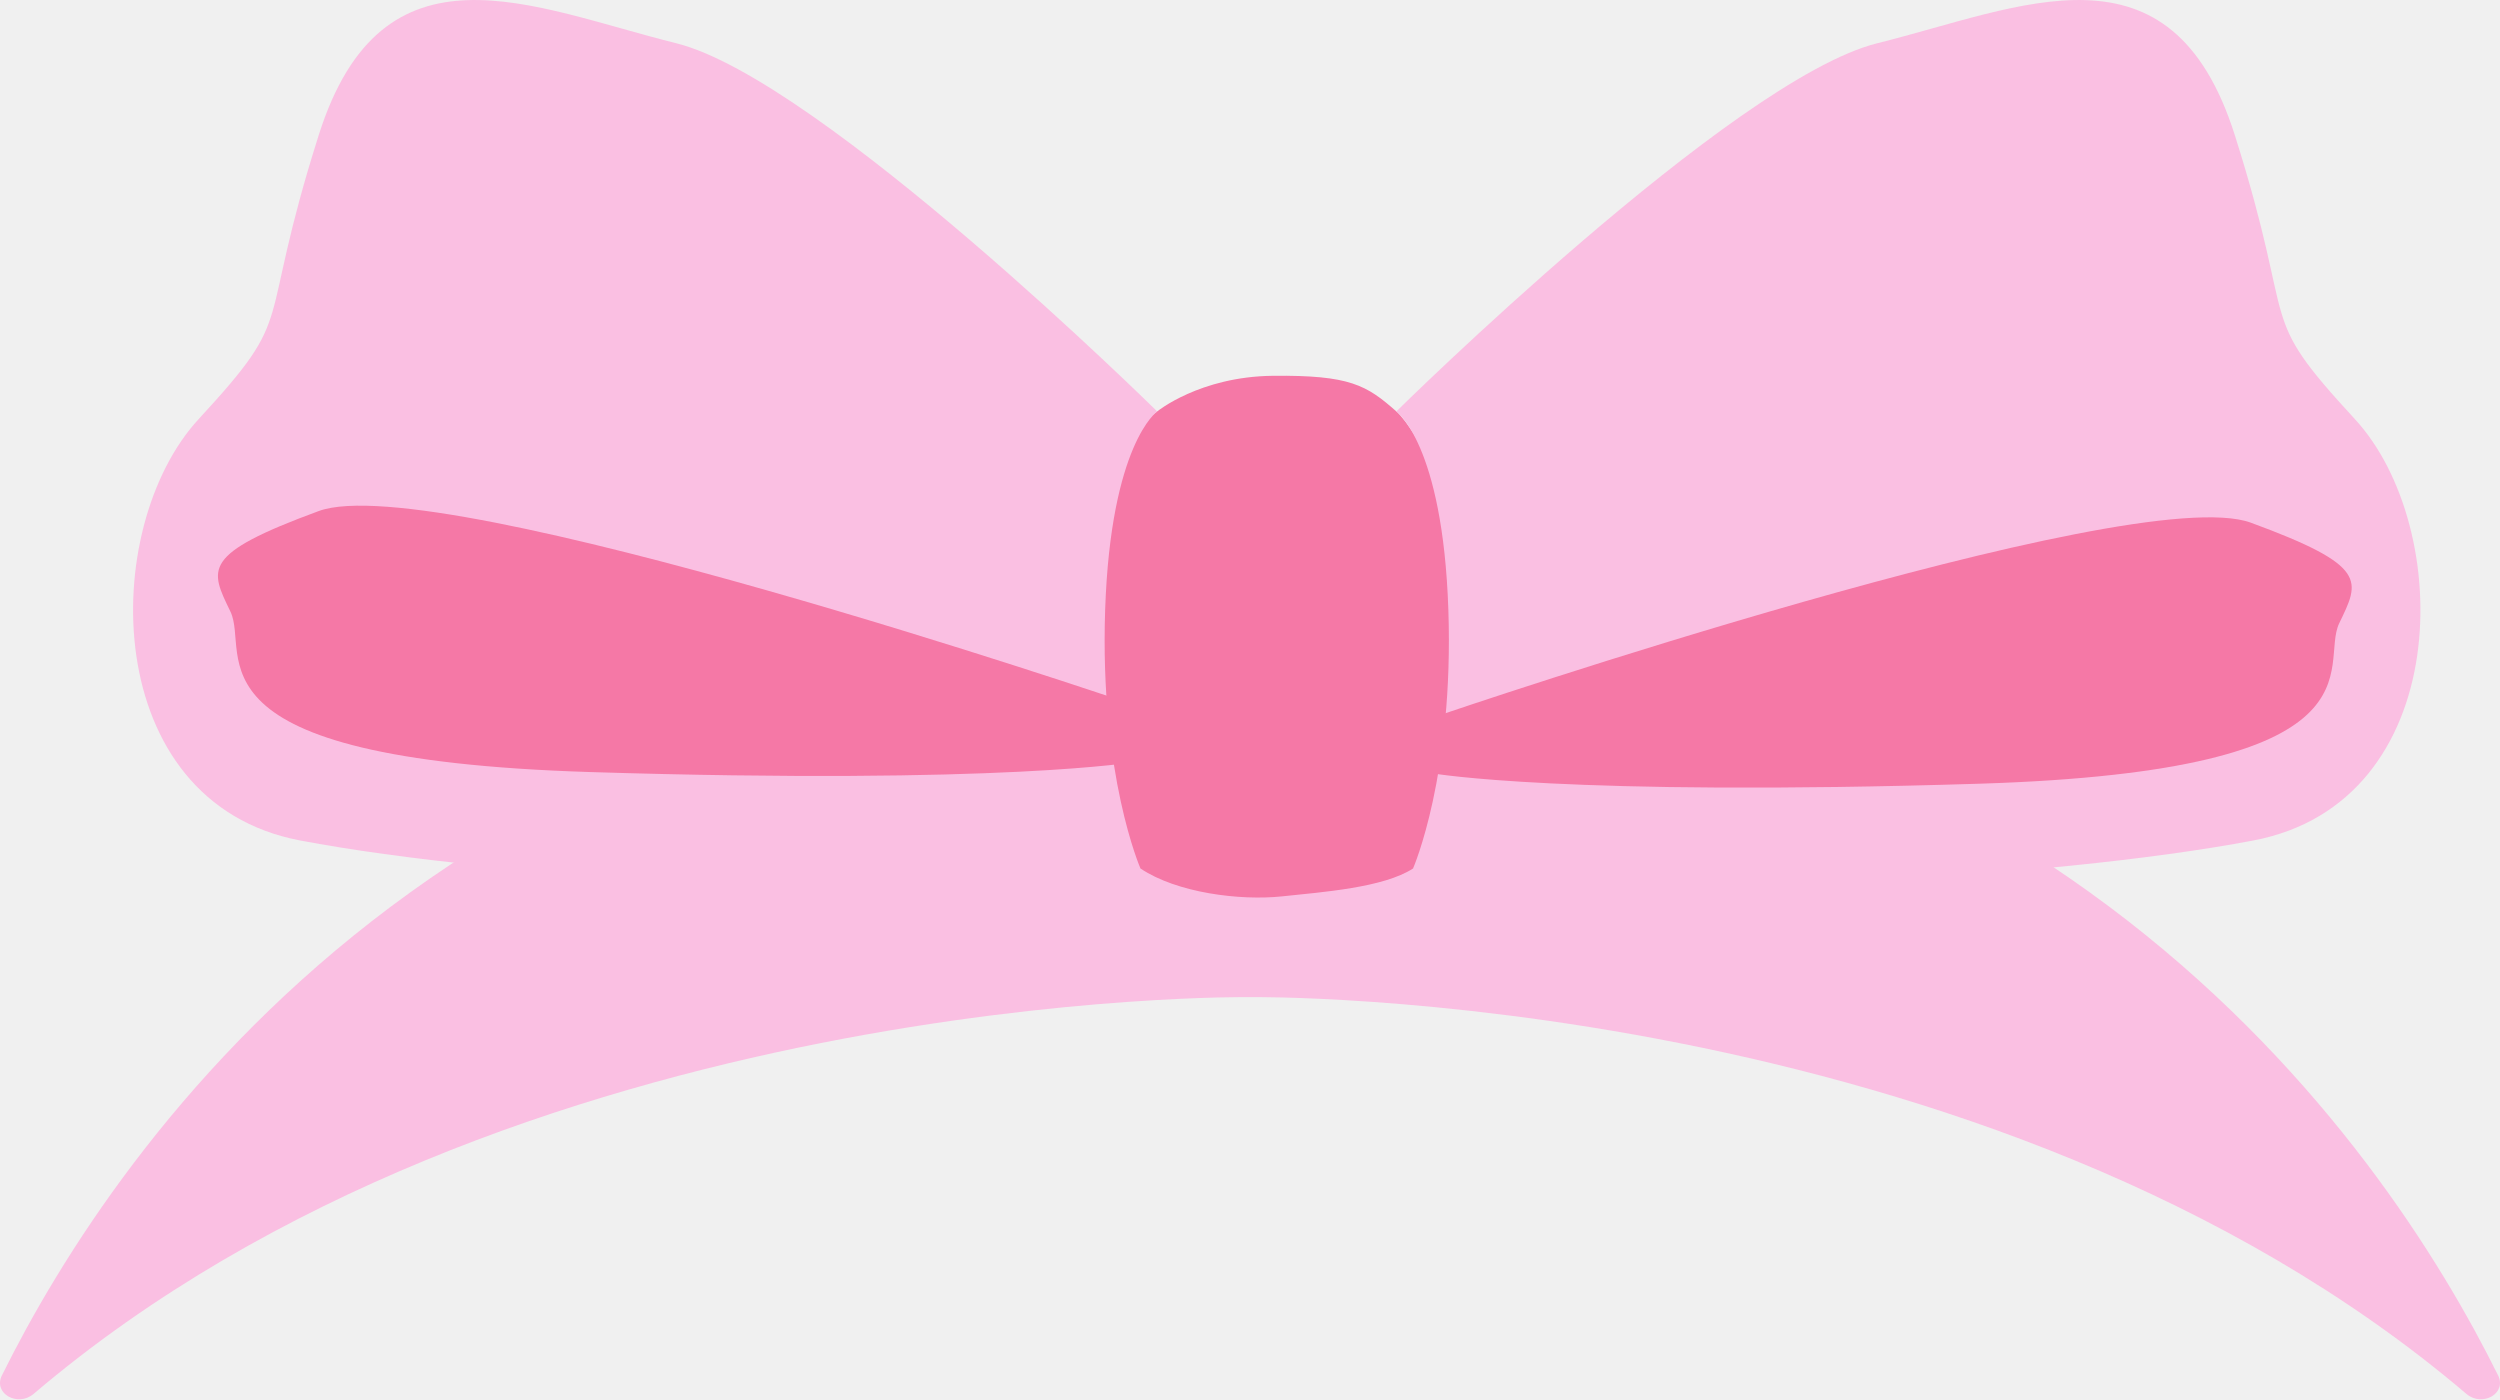
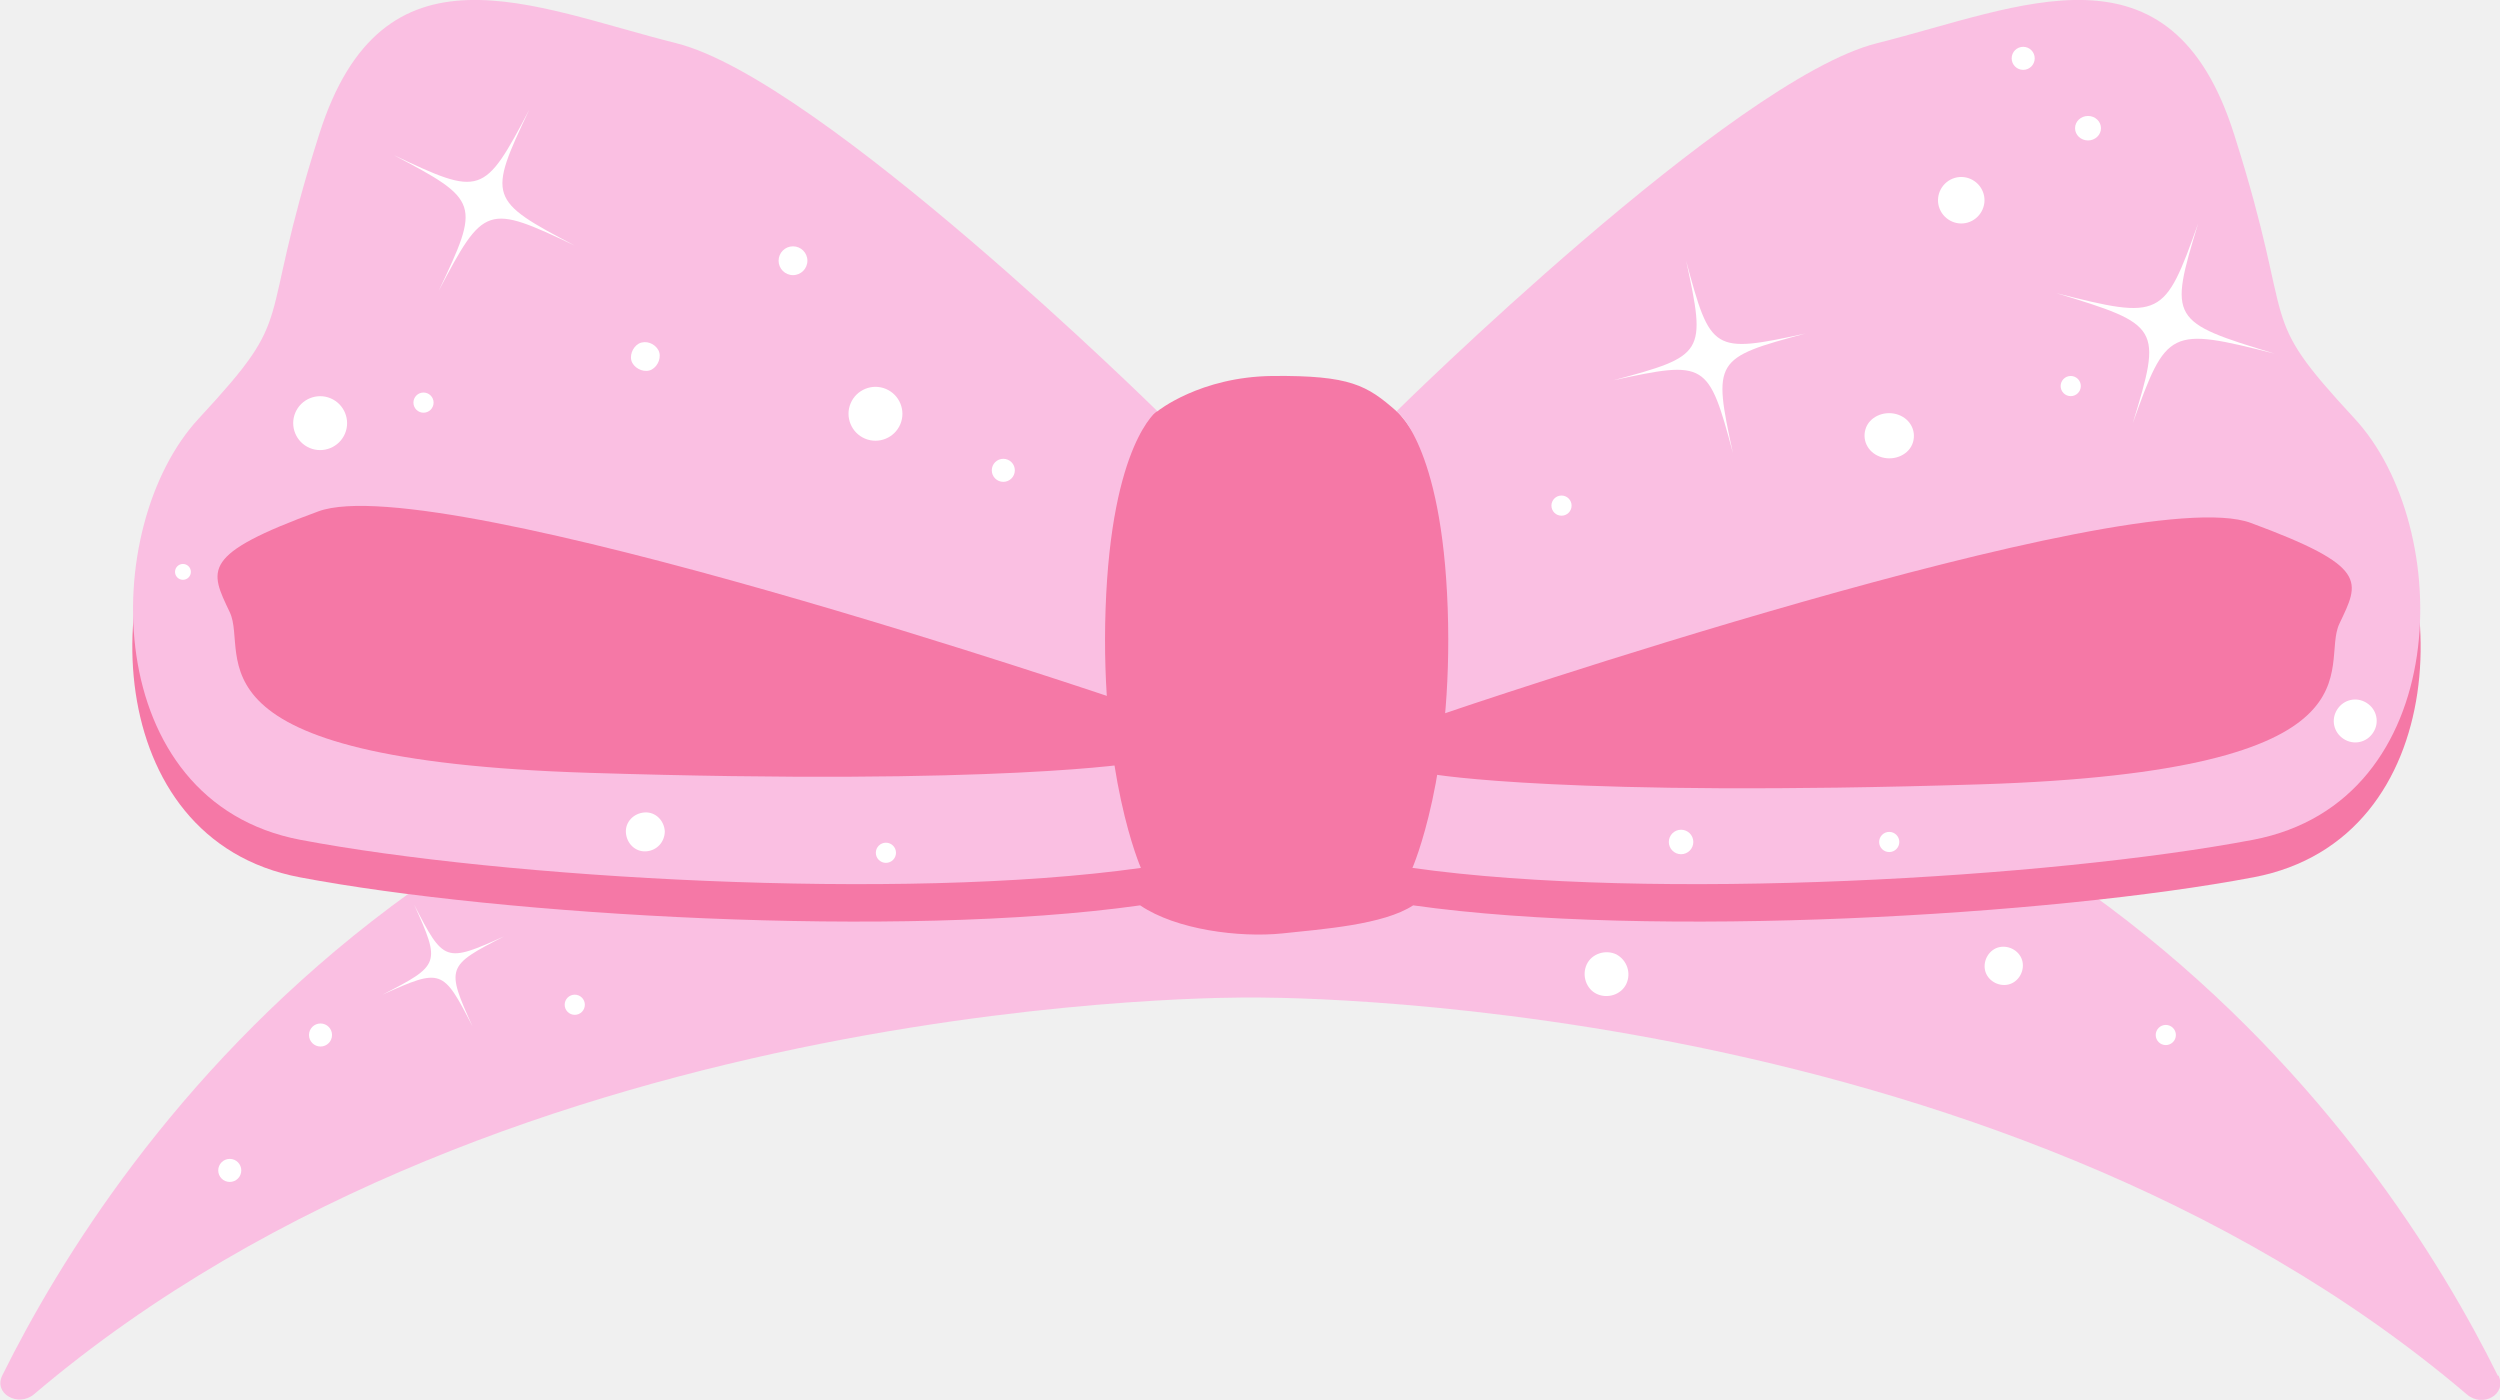
- <svg xmlns="http://www.w3.org/2000/svg" viewBox="0 0 347.08 194.267" height="194.267" width="347.08" xml:space="preserve" id="svg2" version="1.1">
-   <defs id="defs6" />
-   <g transform="matrix(1.333333,0,0,-1.333333,0,194.2667)" id="g10">
-     <g transform="scale(0.1)" id="g12">
-       <path id="path14" style="fill:#fabfe2;fill-opacity:1;fill-rule:nonzero;stroke:none" d="M 2601.14,24.84 C 2481.07,267.059 2126.41,789.746 1301.56,789.746 476.703,789.746 122.039,267.059 1.969,24.84 -7.336,6.07 18.461,-8.449 35.027,5.648 532.473,428.949 1301.56,418.762 1301.56,418.762 c 0,0 769.08,10.187 1266.52,-413.114 16.57,-14.098 42.37,0.422 33.06,19.191" />
-       <path id="path16" style="fill:#f578a6;fill-opacity:1;fill-rule:nonzero;stroke:none" d="m 1204.9,1028.6 c 0,0 44.38,36.25 120.24,37.1 80.78,0.89 97.98,-9.89 128.79,-37.1 43.37,-38.315 190.39,-363.424 17.38,-475.909 -30.71,-19.961 -94.03,-24.523 -136.28,-29.019 -43.81,-4.66 -109.66,3.598 -147.51,29.019 -332.266,223.176 17.38,475.909 17.38,475.909" />
-       <path id="path18" style="fill:#fabfe2;fill-opacity:1;fill-rule:nonzero;stroke:none" d="m 1453.93,1028.6 c 0,0 350.58,346.02 500.77,383.37 150.2,37.35 305.67,114.15 372.21,-95.49 66.53,-209.63 20.24,-182.28 124.96,-295.73 104.71,-113.453 103.59,-399.215 -105.62,-438.902 -209.22,-39.688 -625.39,-64.211 -874.94,-29.157 0,0 42.65,97.079 36.77,269.664 -5.88,172.583 -54.15,206.245 -54.15,206.245" />
-       <path id="path20" style="fill:#fabfe2;fill-opacity:1;fill-rule:nonzero;stroke:none" d="m 1204.9,1028.6 c 0,0 -350.587,346.02 -500.779,383.37 -150.195,37.35 -305.668,114.15 -372.203,-95.49 C 265.387,1106.85 311.676,1134.2 206.961,1020.75 102.238,907.297 103.359,621.535 312.578,581.848 521.797,542.16 937.965,517.637 1187.52,552.691 c 0,0 -42.66,97.079 -36.78,269.664 5.88,172.583 54.16,206.245 54.16,206.245" />
-       <path id="path22" style="fill:#f578a6;fill-opacity:1;fill-rule:nonzero;stroke:none" d="m 1503.33,713.785 c 0,0 717.21,244.207 840.41,198.957 123.2,-45.25 113.25,-60.441 91.93,-104.754 -21.32,-44.316 57.04,-153.539 -374.5,-167.015 -431.54,-13.481 -569.07,10.73 -569.07,10.73 l 11.23,62.082" />
-       <path id="path24" style="fill:#f578a6;fill-opacity:1;fill-rule:nonzero;stroke:none" d="m 1172.29,725.922 c 0,0 -717.208,244.207 -840.403,198.957 -123.196,-45.25 -113.254,-60.441 -91.934,-104.758 21.32,-44.312 -57.039,-153.539 374.5,-167.016 431.537,-13.476 569.067,10.735 569.067,10.735 l -11.23,62.082" />
+ <svg xmlns="http://www.w3.org/2000/svg" id="svg2" version="1.1" viewBox="0 0 347.1 194.3">
+   <defs>
+     <style>
+       .st0 {
+         fill: #fff;
+       }
+ 
+       .st1 {
+         fill: #fabfe2;
+       }
+ 
+       .st2 {
+         fill: #f578a6;
+       }
+     </style>
+   </defs>
+   <g id="g10">
+     <g id="g12">
+       <path id="path14" class="st1" d="M346.8,191c-16-32.3-63.3-102-173.3-102S16.3,158.7.3,191c-1.2,2.5,2.2,4.4,4.4,2.6,66.3-56.4,168.9-55.1,168.9-55.1,0,0,102.5-1.4,168.9,55.1,2.2,1.9,5.6,0,4.4-2.6" />
+       <path class="st2" d="M326.9,63.3c-14-15.1-7.8-11.5-16.7-39.4-8.9-28-29.6-17.7-49.6-12.7-20,5-66.8,51.1-66.8,51.1,0,0,.8.5,1.8,2.2-.7-1-1.3-1.8-1.8-2.2-4.1-3.6-6.4-5.1-17.2-4.9-10.1.1-16,4.9-16,4.9,0,0-46.7-46.1-66.8-51.1-20-5-40.8-15.2-49.6,12.7-8.9,28-2.7,24.3-16.7,39.4-14,15.1-13.8,53.2,14.1,58.5,27.9,5.3,83.4,8.6,116.7,3.9,5,3.4,13.8,4.5,19.7,3.9,5.6-.6,14.1-1.2,18.2-3.9,33.3,4.7,88.8,1.4,116.7-3.9,27.9-5.3,28-43.4,14.1-58.5Z" />
+       <path id="path16" class="st2" d="M160.7,57.1s5.9-4.8,16-4.9c10.8-.1,13.1,1.3,17.2,4.9,5.8,5.1,25.4,48.5,2.3,63.5-4.1,2.7-12.5,3.3-18.2,3.9-5.8.6-14.6-.5-19.7-3.9-44.3-29.8,2.3-63.5,2.3-63.5" />
+       <path id="path18" class="st1" d="M193.9,57.1S240.6,11,260.6,6c20-5,40.8-15.2,49.6,12.7,8.9,28,2.7,24.3,16.7,39.4,14,15.1,13.8,53.2-14.1,58.5-27.9,5.3-83.4,8.6-116.7,3.9,0,0,5.7-12.9,4.9-36-.8-23-7.2-27.5-7.2-27.5" />
+       <path id="path20" class="st1" d="M160.7,57.1S113.9,11,93.9,6c-20-5-40.8-15.2-49.6,12.7-8.9,28-2.7,24.3-16.7,39.4-14,15.1-13.8,53.2,14.1,58.5,27.9,5.3,83.4,8.6,116.7,3.9,0,0-5.7-12.9-4.9-36,.8-23,7.2-27.5,7.2-27.5" />
+       <path id="path22" class="st2" d="M200.4,99.1s95.6-32.6,112.1-26.5,15.1,8.1,12.3,14c-2.8,5.9,7.6,20.5-49.9,22.3-57.5,1.8-75.9-1.4-75.9-1.4l1.5-8.3" />
+       <path id="path24" class="st2" d="M156.3,97.5s-95.6-32.6-112.1-26.5c-16.4,6-15.1,8.1-12.3,14,2.8,5.9-7.6,20.5,49.9,22.3,57.5,1.8,75.9-1.4,75.9-1.4l-1.5-8.3" />
    </g>
  </g>
+   <g>
+     <circle class="st0" cx="262.3" cy="116.9" r="1.4" />
+     <circle class="st0" cx="300.7" cy="143.7" r="1.4" />
+     <circle class="st0" cx="79.8" cy="139.5" r="1.4" />
+     <path class="st0" d="M280.8,133.5c.3,1.4-.6,2.9-2,3.2s-2.9-.6-3.2-2,.6-2.9,2-3.2,2.9.6,3.2,2Z" />
+     <circle class="st0" cx="280.9" cy="8.1" r="1.6" />
+     <path class="st0" d="M328.6,97.6c1.4.9,1.8,2.7.9,4.1s-2.7,1.8-4.1.9-1.8-2.7-.9-4.1,2.7-1.8,4.1-.9Z" />
+     <path class="st0" d="M234.1,36.2c3.4,12.7,3.7,12.9,16.6,10.1-12.7,3.4-12.9,3.7-10.1,16.6-3.4-12.7-3.7-12.9-16.6-10.1,12.7-3.4,12.9-3.7,10.1-16.6Z" />
+     <ellipse class="st0" cx="289.9" cy="17.8" rx="1.8" ry="1.7" />
+     <path class="st0" d="M263.3,57.5c1.8.5,2.8,2.2,2.3,3.9s-2.5,2.6-4.3,2.1-2.8-2.2-2.3-3.9,2.5-2.6,4.3-2.1Z" />
+     <path class="st0" d="M305.2,31c-4.1,13.4-3.9,13.7,10.6,18.1-14.6-3.7-15-3.5-19.7,9.7,4.1-13.4,3.9-13.7-10.6-18.1,14.6,3.7,15,3.5,19.7-9.7Z" />
+     <circle class="st0" cx="233.4" cy="116.9" r="1.7" />
+     <path class="st0" d="M271.4,24.7c1.7-.5,3.5.5,4,2.2s-.5,3.5-2.2,4-3.5-.5-4-2.2.5-3.5,2.2-4Z" />
+     <circle class="st0" cx="139.3" cy="65.3" r="1.6" />
+     <circle class="st0" cx="44.5" cy="143.7" r="1.6" />
+     <circle class="st0" cx="31.9" cy="162.5" r="1.6" />
+     <path class="st0" d="M224.4,132.5c1.5.8,2.1,2.6,1.4,4.1s-2.6,2.1-4.1,1.4-2.1-2.6-1.4-4.1,2.6-2.1,4.1-1.4Z" />
+     <path class="st0" d="M73.5,15.2c-5.8,12.2-5.7,12.6,6.3,18.9-12.2-5.8-12.6-5.7-18.9,6.3,5.8-12.2,5.7-12.6-6.3-18.9,12.2,5.8,12.6,5.7,18.9-6.3Z" />
+     <circle class="st0" cx="110.1" cy="36.2" r="2" />
+     <path class="st0" d="M118.1,56c.8-1.9,3-2.8,4.9-2s2.8,3,2,4.9-3,2.8-4.9,2-2.8-3-2-4.9Z" />
+     <path class="st0" d="M41,57.3c.8-1.9,3-2.8,4.9-2s2.8,3,2,4.9-3,2.8-4.9,2-2.8-3-2-4.9Z" />
+     <circle class="st0" cx="25.4" cy="79.4" r="1.1" />
+     <path class="st0" d="M88.7,47.7c1-.5,2.2,0,2.7.9s0,2.2-.9,2.7-2.2,0-2.7-.9,0-2.2.9-2.7Z" />
+     <path class="st0" d="M57.5,125.6c4.1,8,4.3,8.1,12.5,4.4-8,4.1-8.1,4.3-4.4,12.5-4.1-8-4.3-8.1-12.5-4.4,8-4.1,8.1-4.3,4.4-12.5Z" />
+     <circle class="st0" cx="58.8" cy="55.9" r="1.4" />
+     <circle class="st0" cx="287.5" cy="53.6" r="1.4" />
+     <circle class="st0" cx="123" cy="118.4" r="1.4" />
+     <circle class="st0" cx="216.8" cy="70.2" r="1.4" />
+     <path class="st0" d="M92.3,115.4c0,1.5-1.1,2.7-2.6,2.8s-2.7-1.1-2.8-2.6,1.1-2.7,2.6-2.8,2.7,1.1,2.8,2.6Z" />
+   </g>
</svg>
